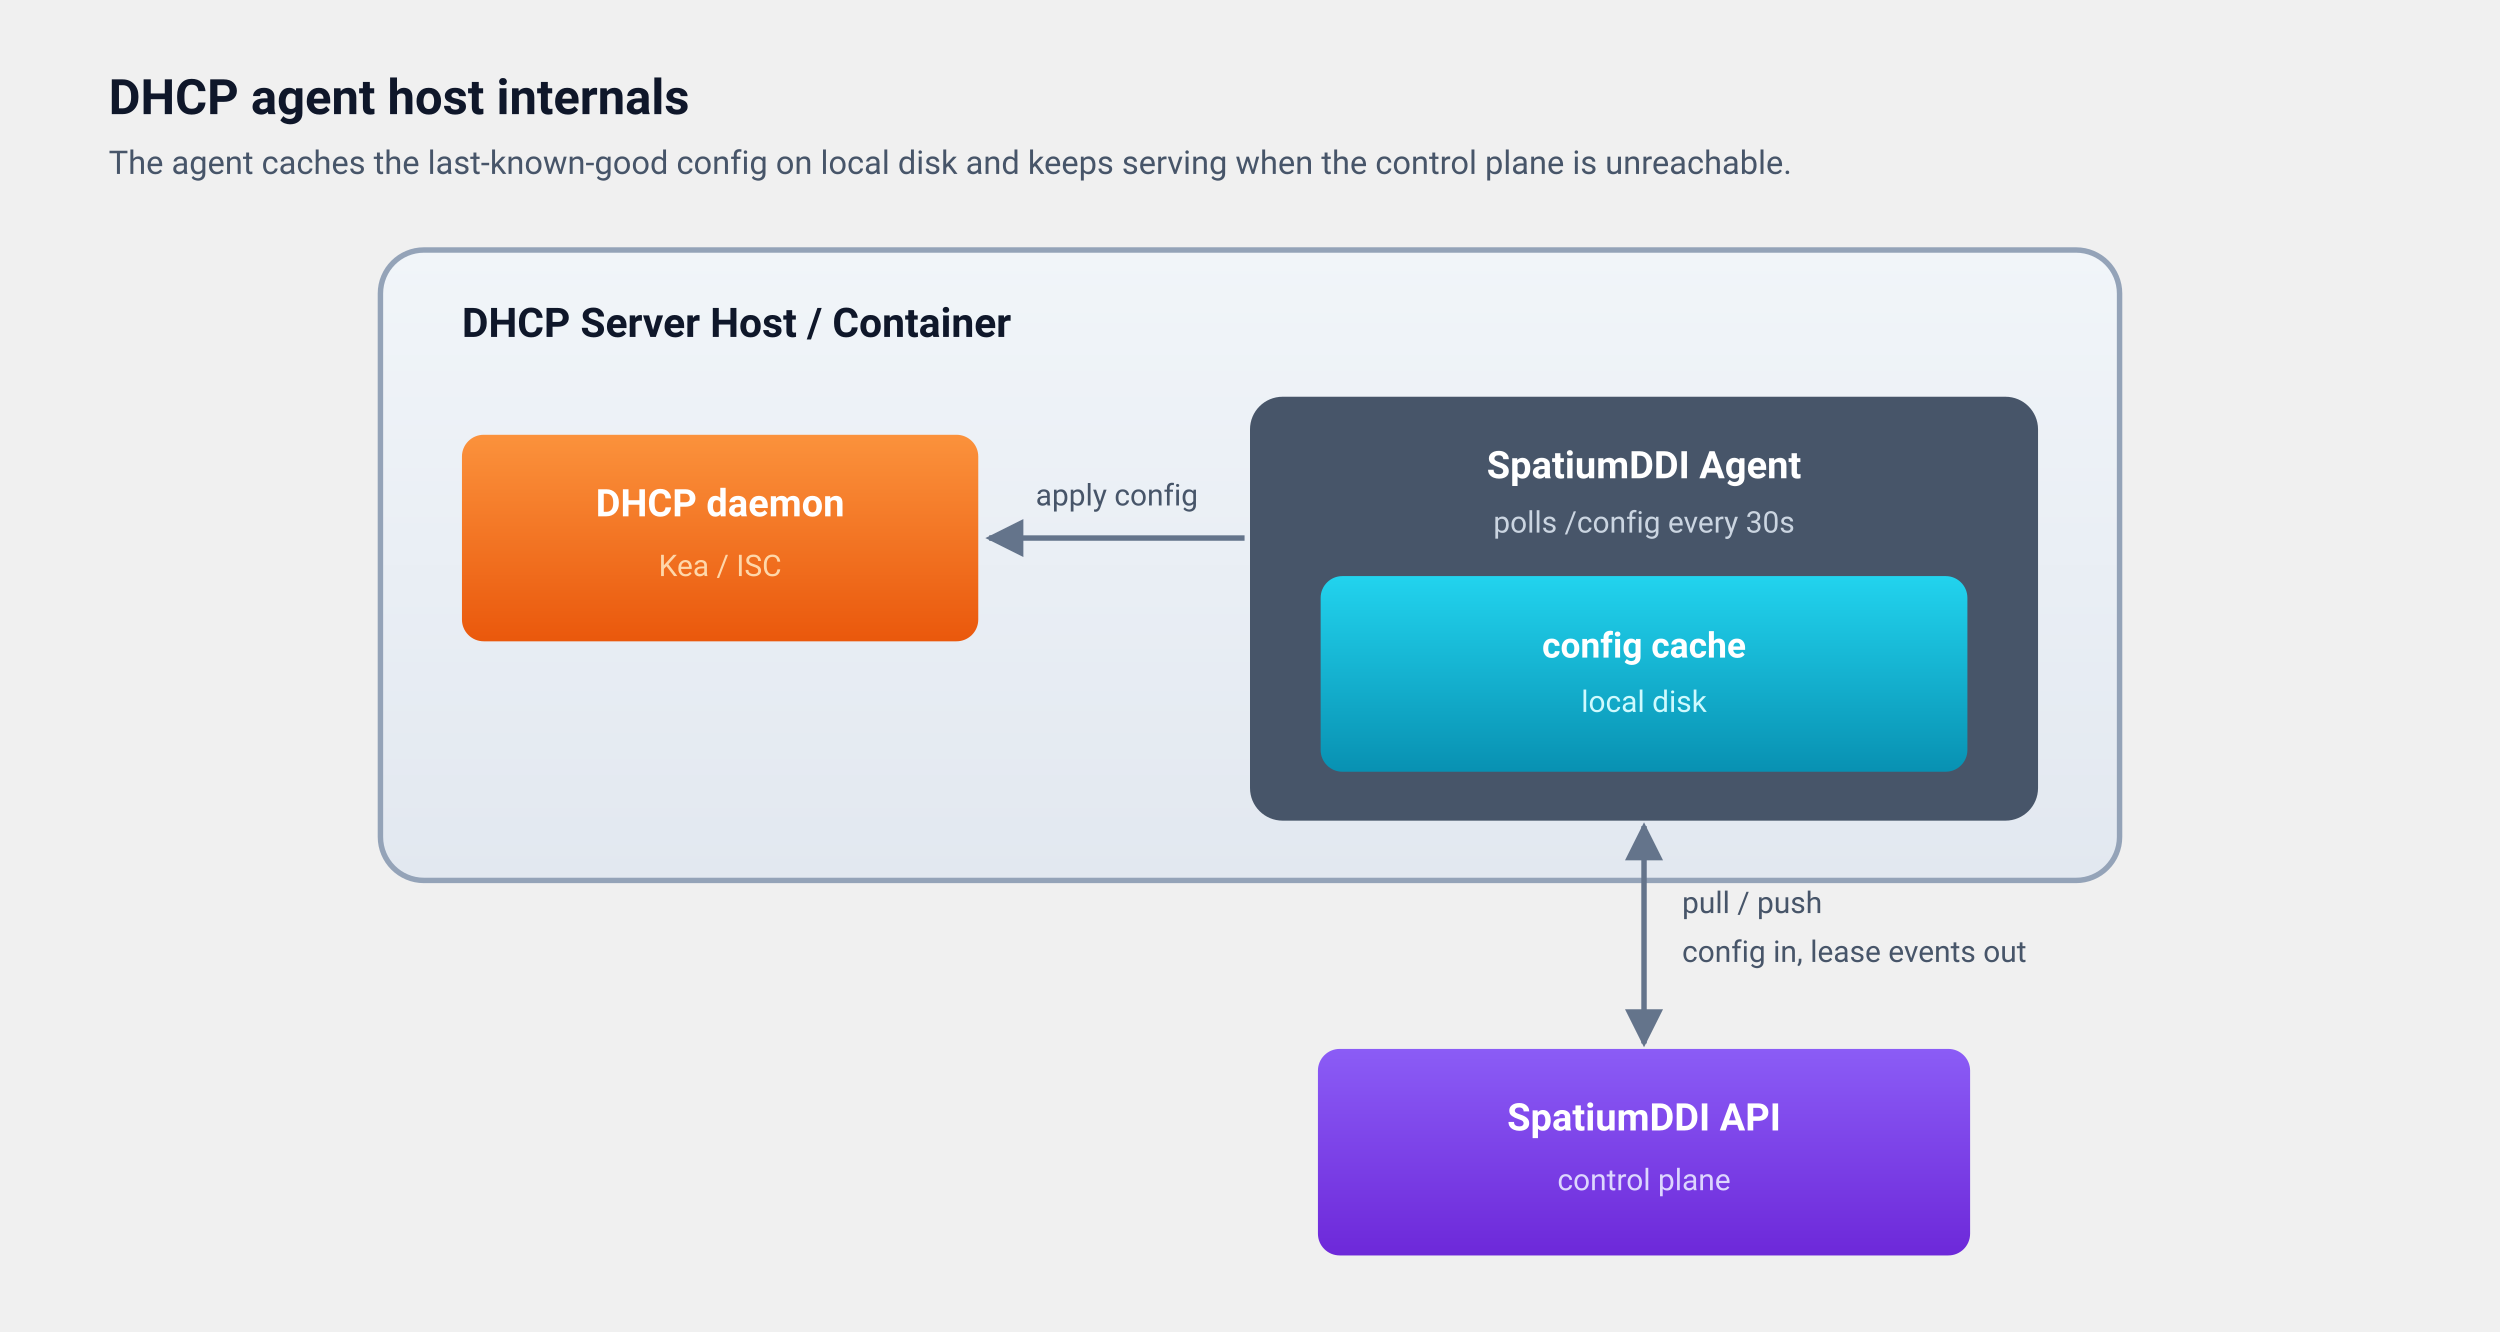
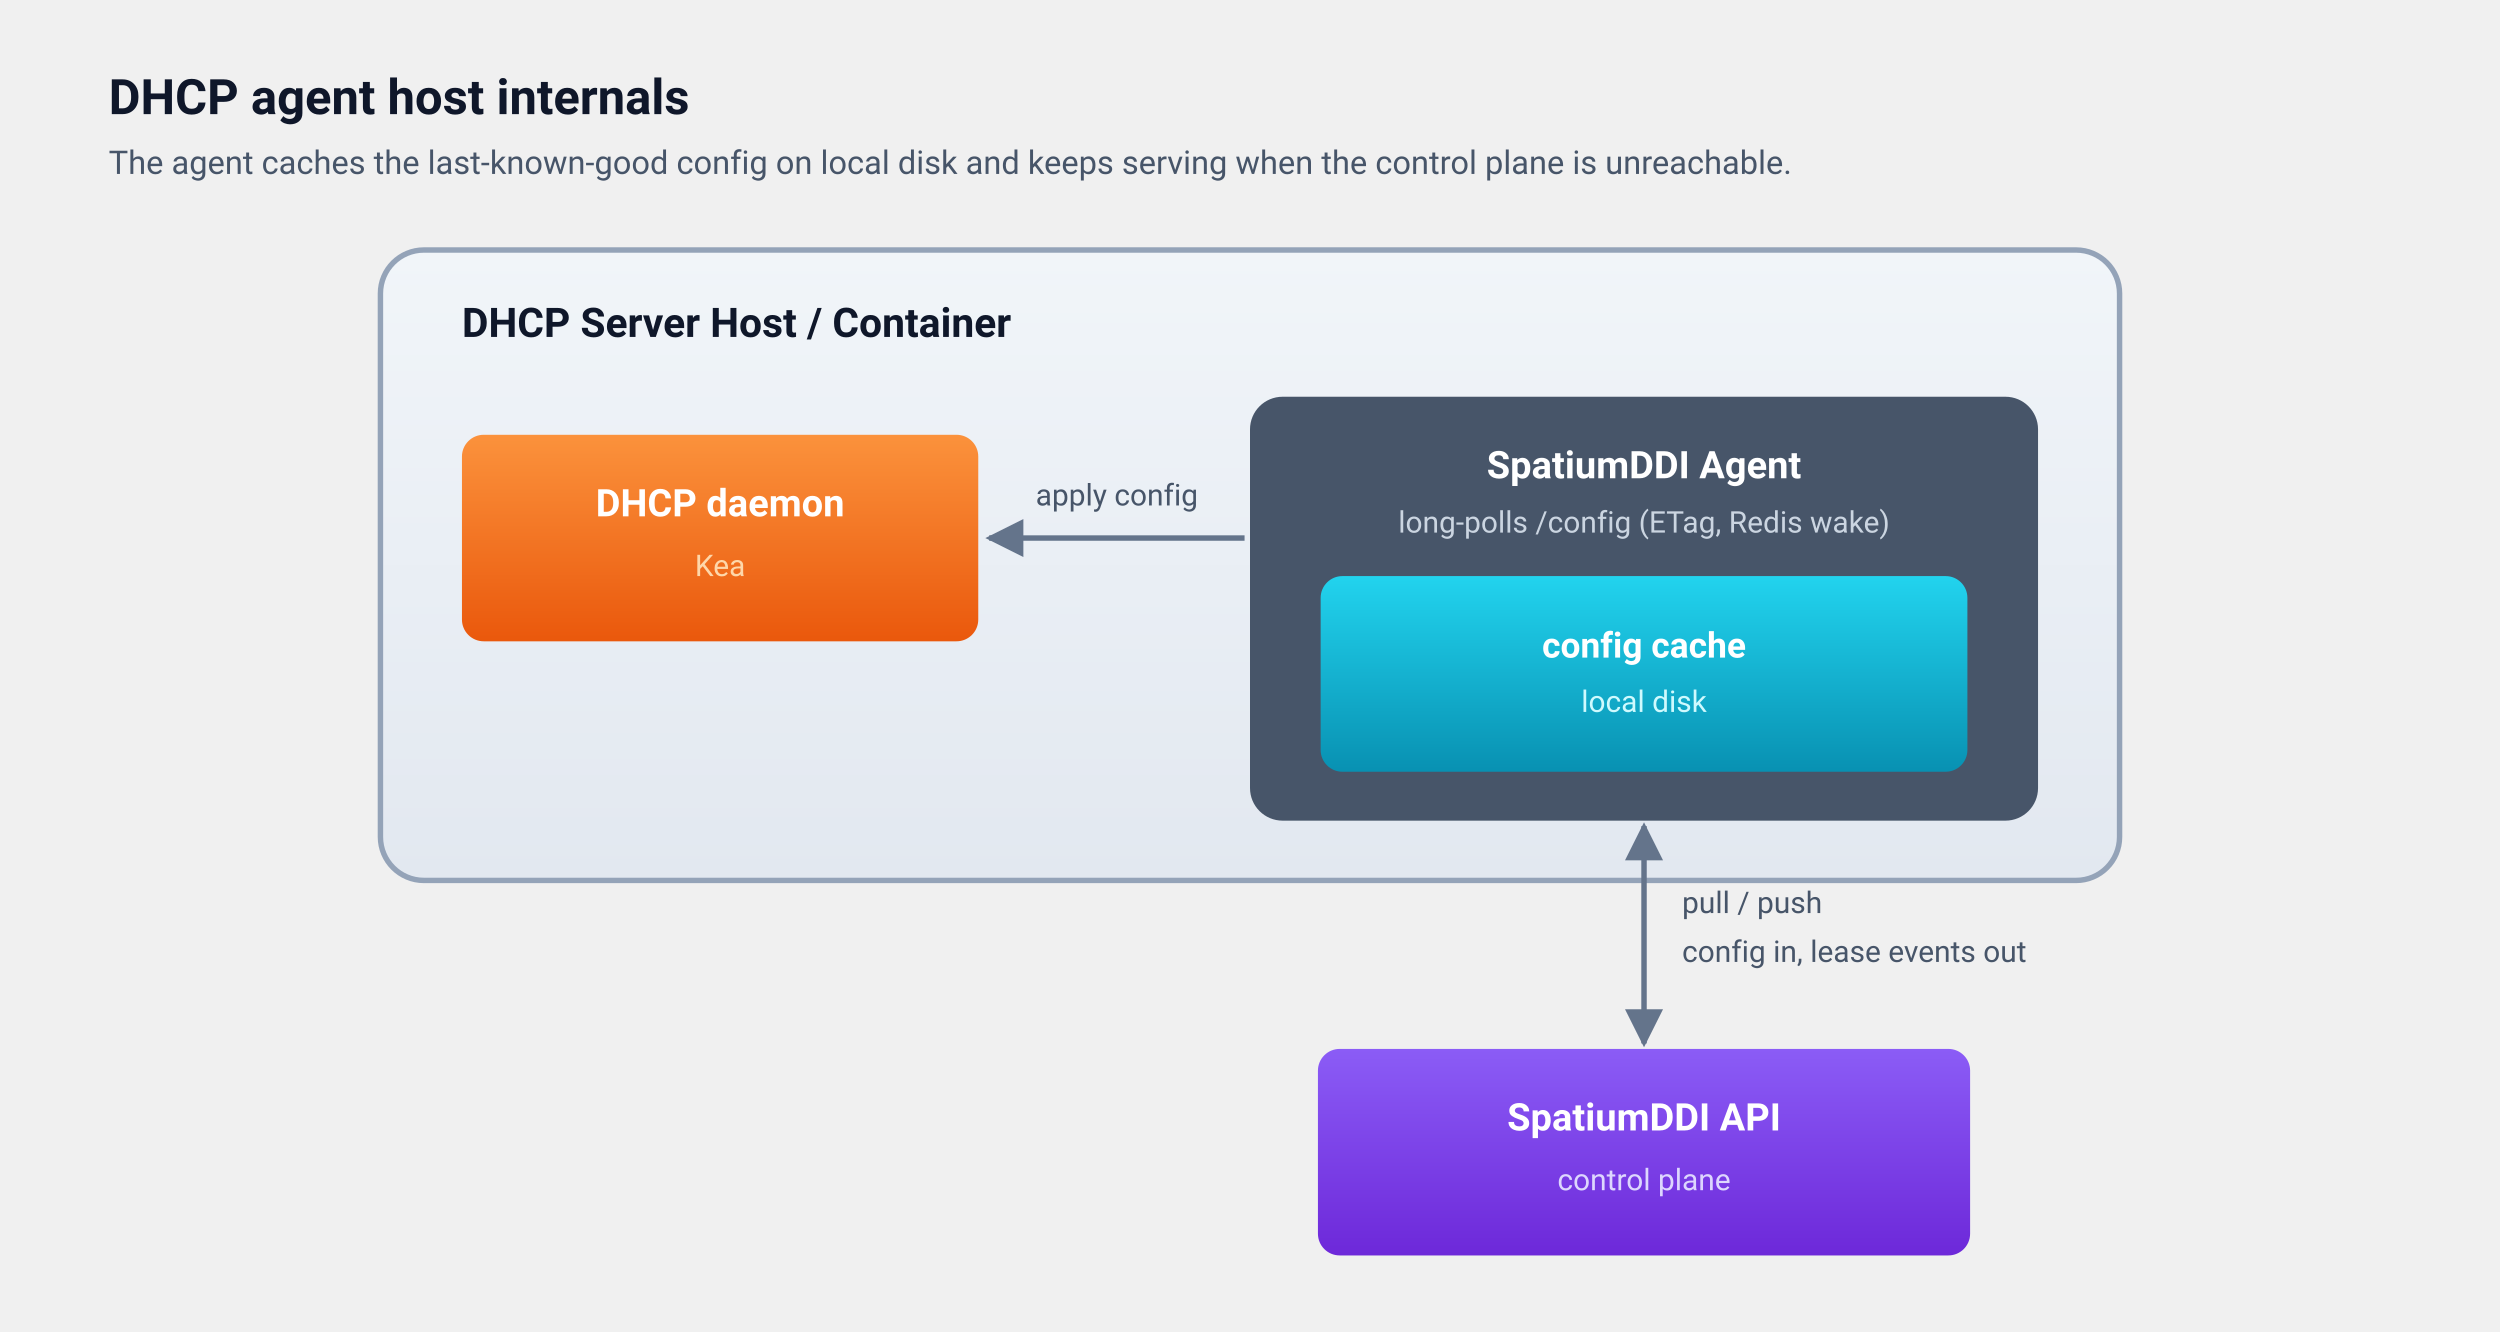
<svg xmlns="http://www.w3.org/2000/svg" width="920" height="490" viewBox="0 0 920 490" preserveAspectRatio="xMidYMid meet" font-family="ui-sans-serif, system-ui, -apple-system, 'Segoe UI', Roboto, Helvetica, Arial, sans-serif">
  <defs>
    <linearGradient id="dhcph-surface" x1="0" y1="0" x2="0" y2="1">
      <stop offset="0%" stop-color="#f1f5f9" />
      <stop offset="100%" stop-color="#e2e8f0" />
    </linearGradient>
    <linearGradient id="dhcph-agentbox" x1="0" y1="0" x2="0" y2="1">
      <stop offset="0%" stop-color="#fb923c" />
      <stop offset="100%" stop-color="#ea580c" />
    </linearGradient>
    <linearGradient id="dhcph-accent" x1="0" y1="0" x2="0" y2="1">
      <stop offset="0%" stop-color="#22d3ee" />
      <stop offset="100%" stop-color="#0891b2" />
    </linearGradient>
    <linearGradient id="dhcph-cp" x1="0" y1="0" x2="0" y2="1">
      <stop offset="0%" stop-color="#8b5cf6" />
      <stop offset="100%" stop-color="#6d28d9" />
    </linearGradient>
    <marker id="dhcph-arrow" viewBox="0 0 10 10" refX="9" refY="5" markerWidth="7" markerHeight="7" orient="auto-start-reverse">
      <path d="M 0 0 L 10 5 L 0 10 z" fill="#64748b" />
    </marker>
  </defs>
  <text x="40" y="42" font-size="18" font-weight="600" fill="#0f172a">DHCP agent host internals</text>
  <text x="40" y="64" font-size="12" fill="#475569">The agent caches the last-known-good config on local disk and keeps serving when the control plane is unreachable.</text>
  <rect x="140" y="92" width="640" height="232" rx="16" fill="url(#dhcph-surface)" stroke="#94a3b8" stroke-width="2" />
  <text x="170" y="124" font-size="15" font-weight="600" fill="#0f172a">DHCP Server Host / Container</text>
  <rect x="170" y="160" width="190" height="76" rx="8" fill="url(#dhcph-agentbox)" />
  <text x="265" y="190" text-anchor="middle" font-size="14" font-weight="600" fill="#ffffff">DHCP daemon</text>
-   <text x="265" y="212" text-anchor="middle" font-size="11" fill="#fed7aa">Kea / ISC</text>
+   <text x="265" y="212" text-anchor="middle" font-size="11" fill="#fed7aa">Kea</text>
  <rect x="460" y="146" width="290" height="156" rx="12" fill="#475569" />
  <text x="605" y="176" text-anchor="middle" font-size="14" font-weight="600" fill="#ffffff">SpatiumDDI Agent</text>
-   <text x="605" y="196" text-anchor="middle" font-size="11" fill="#cbd5e1">polls /config every 30s</text>
+   <text x="605" y="196" text-anchor="middle" font-size="11" fill="#cbd5e1">long-polls /config (ETag, Redis wake)</text>
  <rect x="486" y="212" width="238" height="72" rx="8" fill="url(#dhcph-accent)" />
  <text x="605" y="242" text-anchor="middle" font-size="13" font-weight="600" fill="#ffffff">config cache</text>
  <text x="605" y="262" text-anchor="middle" font-size="11" fill="#cffafe">local disk</text>
  <path d="M 458 198 H 364" stroke="#64748b" stroke-width="2" fill="none" marker-end="url(#dhcph-arrow)" />
  <text x="411" y="186" text-anchor="middle" font-size="11" fill="#475569">apply config</text>
  <path d="M 605 304 V 384" stroke="#64748b" stroke-width="2" fill="none" marker-start="url(#dhcph-arrow)" marker-end="url(#dhcph-arrow)" />
  <text x="619" y="336" font-size="11" fill="#475569">pull / push</text>
  <text x="619" y="354" font-size="11" fill="#475569">config in, lease events out</text>
  <rect x="485" y="386" width="240" height="76" rx="8" fill="url(#dhcph-cp)" />
  <text x="605" y="416" text-anchor="middle" font-size="14" font-weight="600" fill="#ffffff">SpatiumDDI API</text>
  <text x="605" y="438" text-anchor="middle" font-size="11" fill="#ddd6fe">control plane</text>
</svg>
